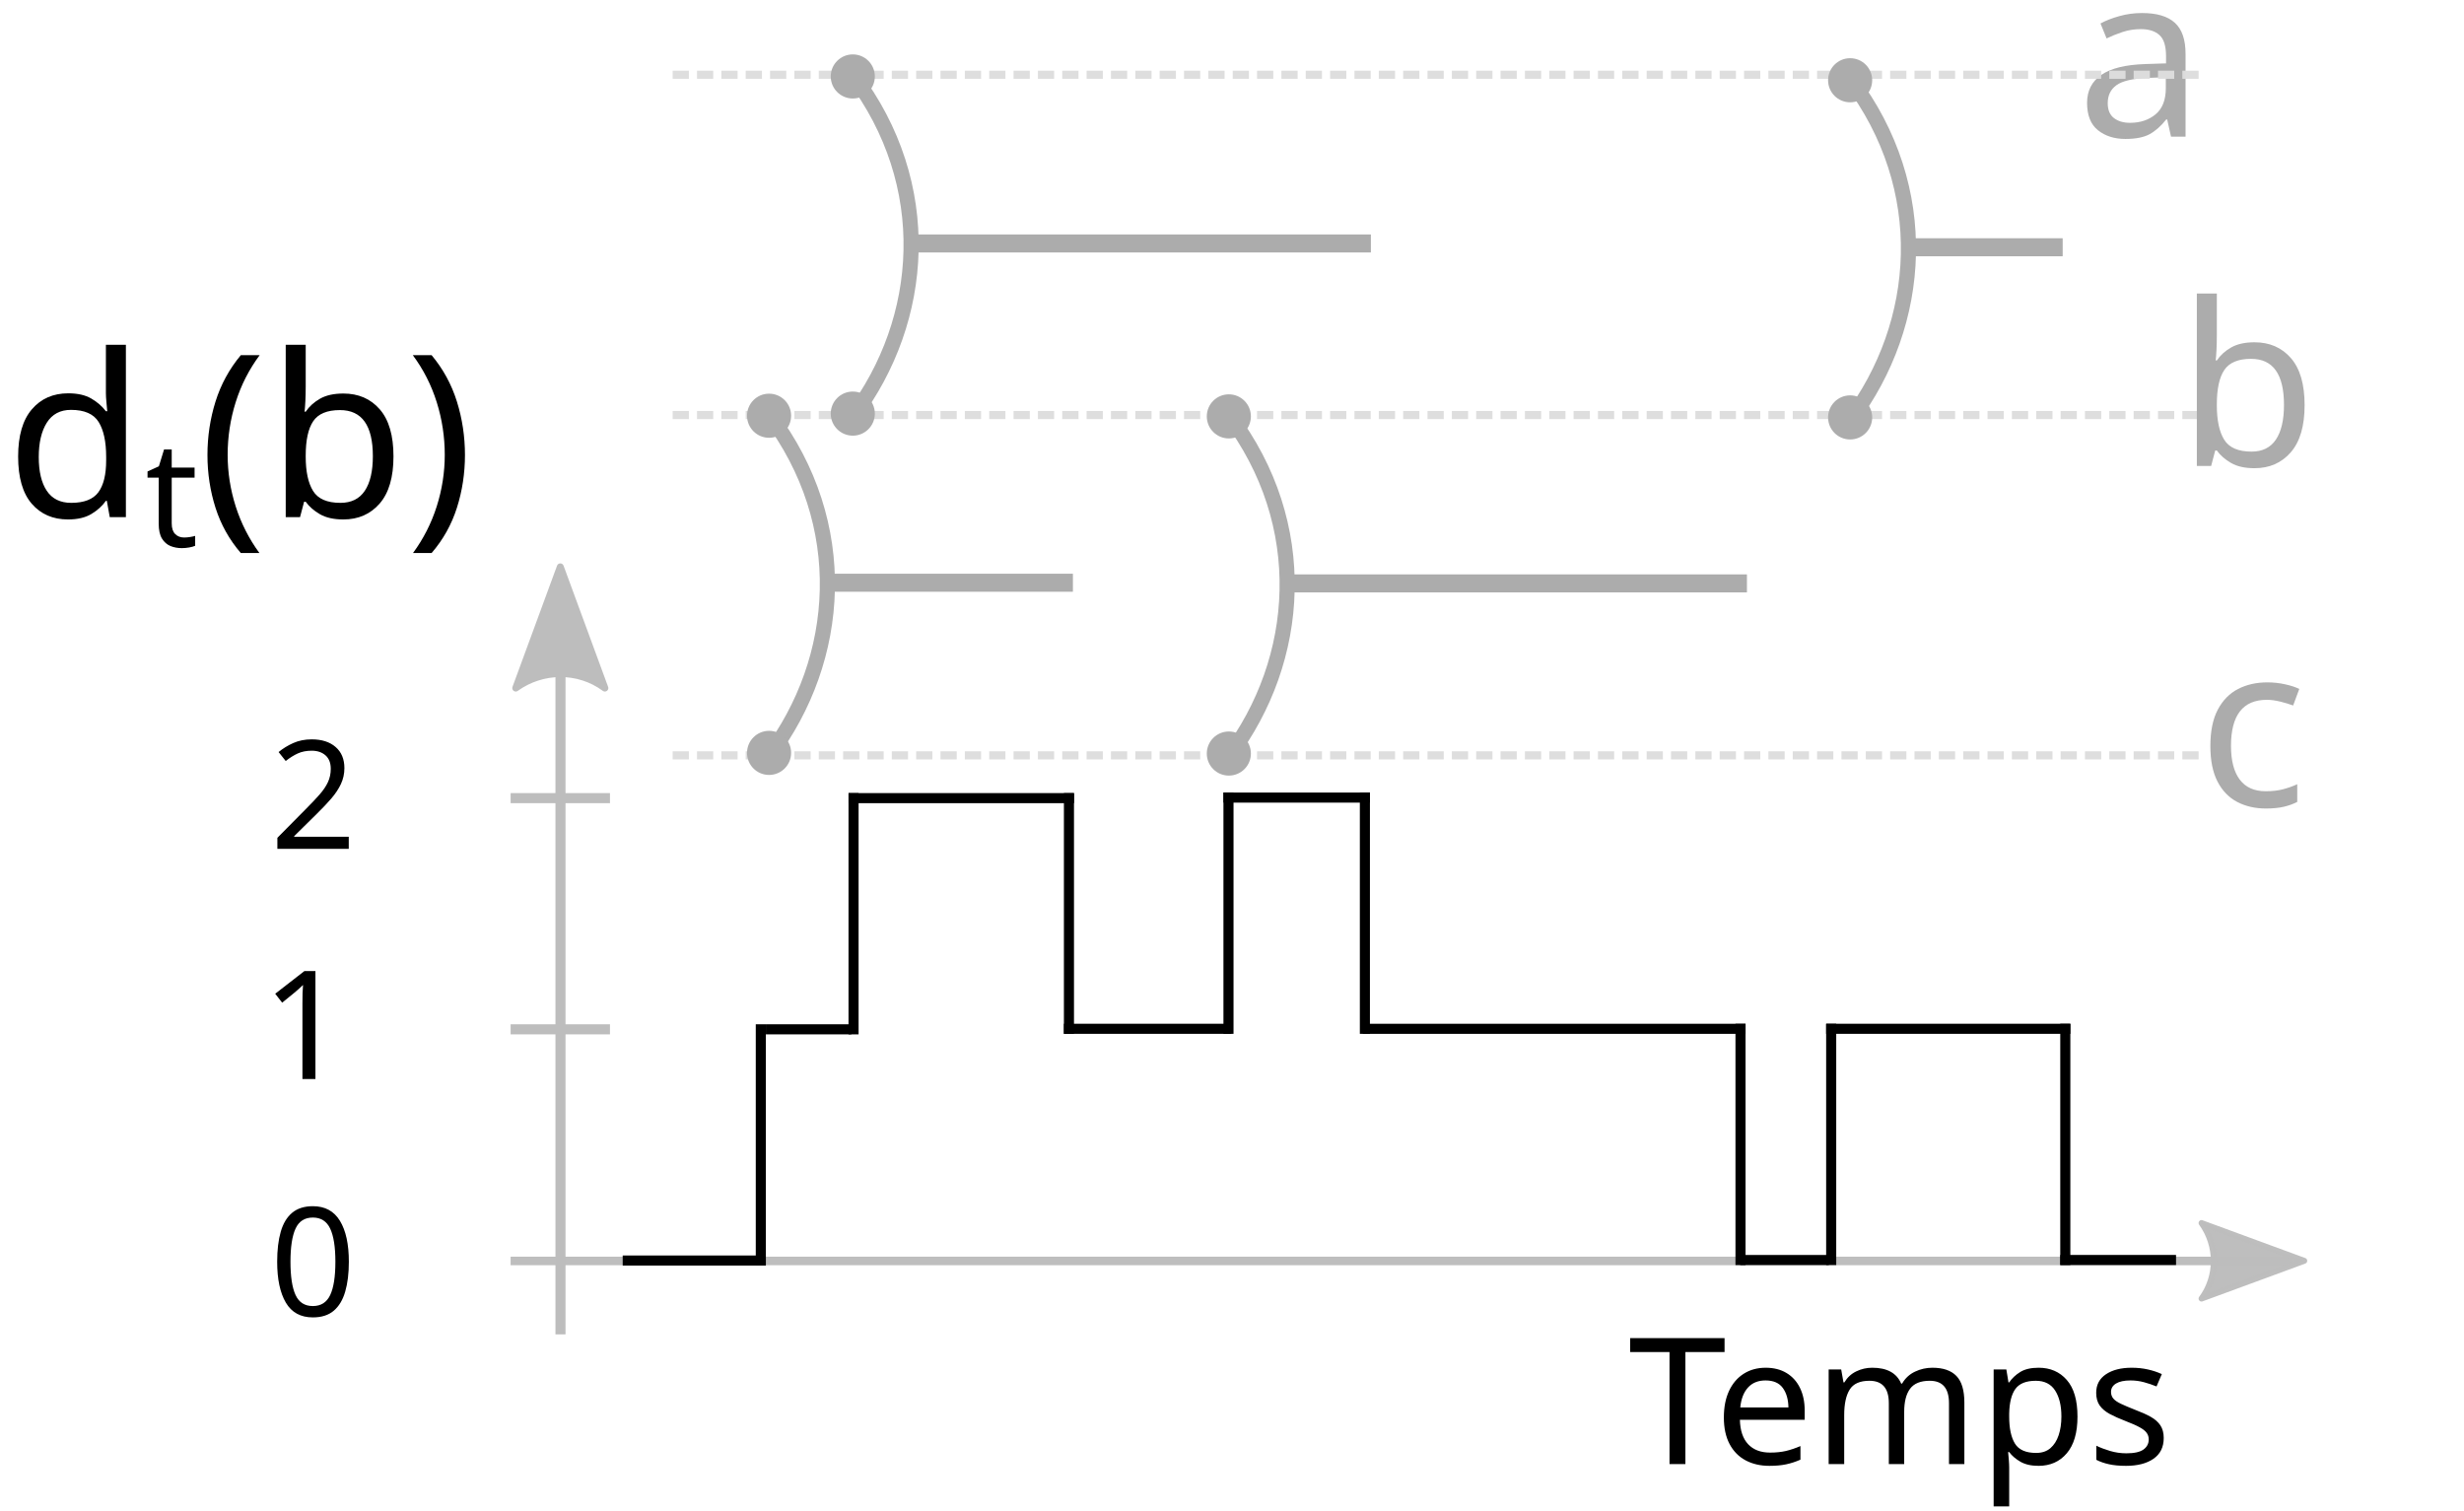
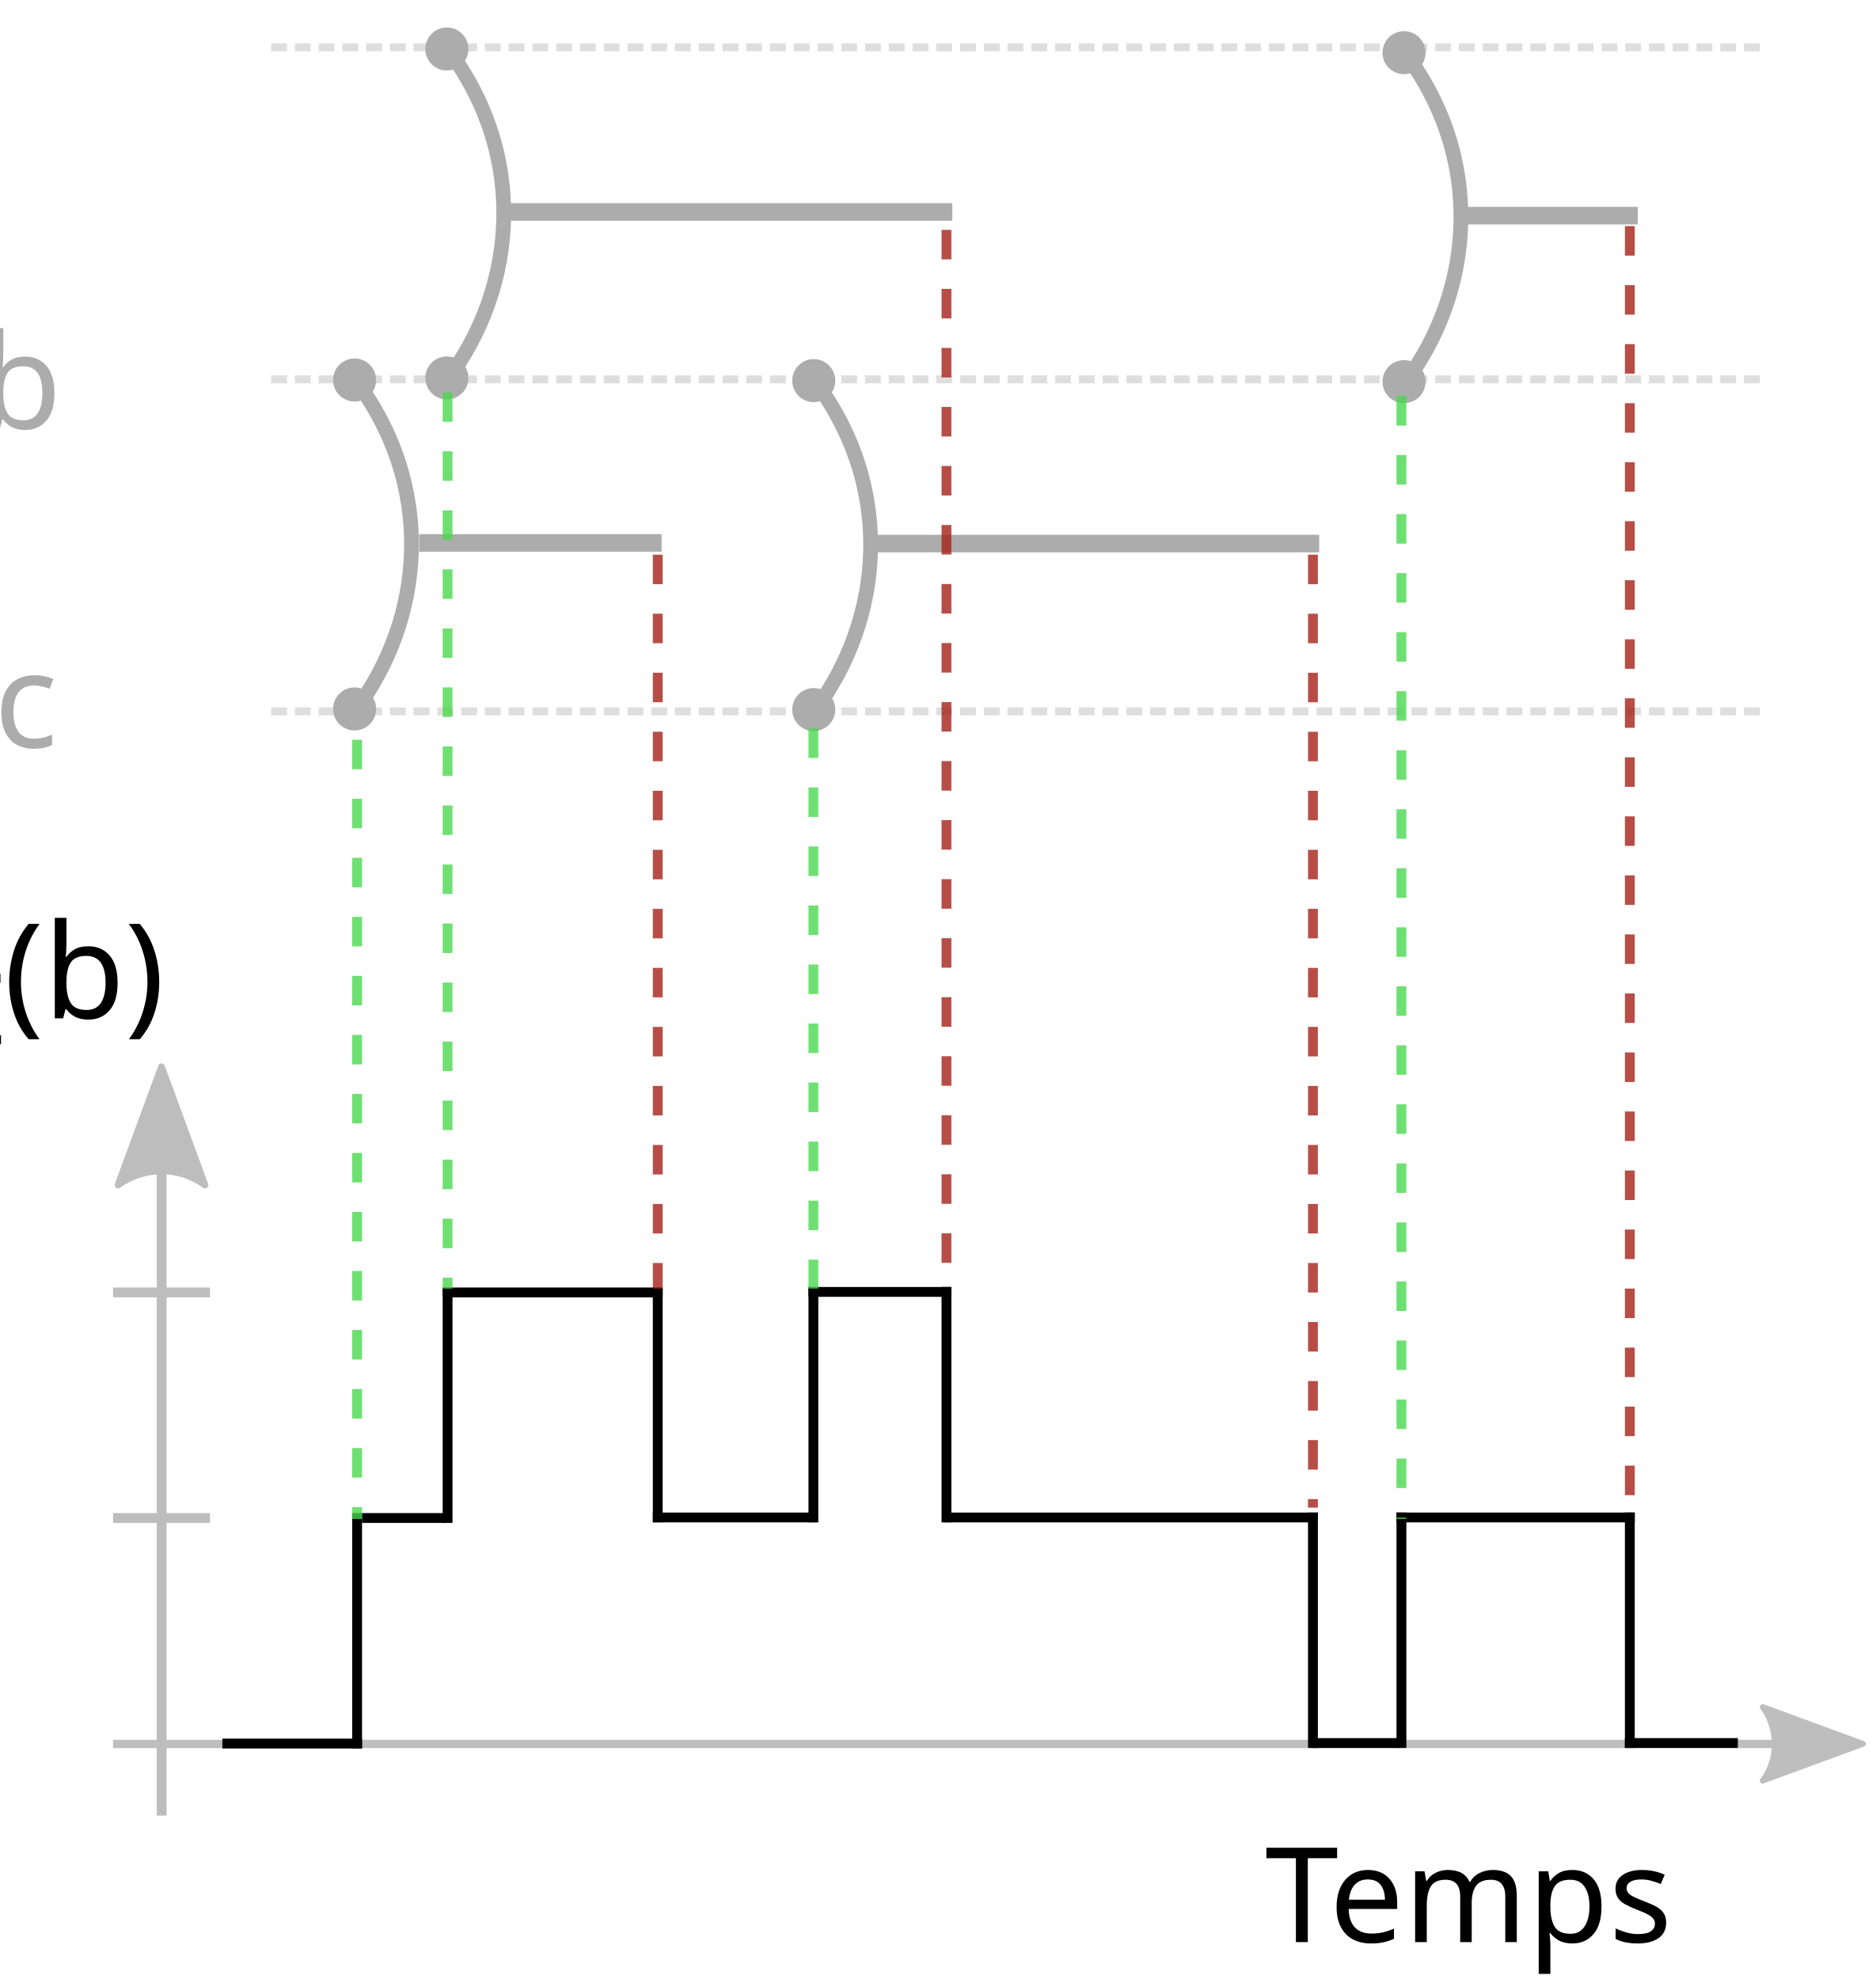
- <svg xmlns="http://www.w3.org/2000/svg" width="256.626mm" height="157.298mm" viewBox="0 0 909.304 557.354" id="svg2" version="1.1" style="enable-background:new">
+ <svg xmlns="http://www.w3.org/2000/svg" width="200.182mm" height="211.251mm" viewBox="0 0 709.305 748.528" id="svg2" version="1.1" style="enable-background:new">
  <defs id="defs4">
    <marker style="overflow:visible" id="marker4386" refX="0" refY="0" orient="auto">
      <path transform="matrix(-1.1,0,0,-1.1,-1.1,0)" d="M 8.719,4.034 -2.207,0.016 8.719,-4.002 c -1.745,2.372 -1.735,5.617 -6e-7,8.035 z" style="fill:#bdbdbd;fill-opacity:0.984;fill-rule:evenodd;stroke:#bdbdbd;stroke-width:0.625;stroke-linejoin:round;stroke-opacity:0.984" id="path4388" />
    </marker>
    <marker orient="auto" refY="0" refX="0" id="marker4697" style="overflow:visible">
      <path id="path4699" style="fill:#bdbdbd;fill-opacity:1;fill-rule:evenodd;stroke:#bdbdbd;stroke-width:0.625;stroke-linejoin:round;stroke-opacity:1" d="M 8.719,4.034 -2.207,0.016 8.719,-4.002 c -1.745,2.372 -1.735,5.617 -6e-7,8.035 z" transform="matrix(-1.1,0,0,-1.1,-1.1,0)" />
    </marker>
    <marker orient="auto" refY="0" refX="0" id="Arrow2Lend" style="overflow:visible">
      <path id="path5451" style="fill:#000000;fill-opacity:1;fill-rule:evenodd;stroke:#000000;stroke-width:0.625;stroke-linejoin:round;stroke-opacity:1" d="M 8.719,4.034 -2.207,0.016 8.719,-4.002 c -1.745,2.372 -1.735,5.617 -6e-7,8.035 z" transform="matrix(-1.1,0,0,-1.1,-1.1,0)" />
    </marker>
    <marker orient="auto" refY="0" refX="0" id="Arrow1Lend" style="overflow:visible">
      <path id="path4335" d="M 0,0 5,-5 -12.5,0 5,5 0,0 Z" style="fill:#000000;fill-opacity:1;fill-rule:evenodd;stroke:#000000;stroke-width:1pt;stroke-opacity:1" transform="matrix(-0.8,0,0,-0.8,-10,0)" />
    </marker>
    <filter style="color-interpolation-filters:sRGB" id="filter4211">
      <feColorMatrix values="0.21 0.72 0.072 0 0 0.21 0.72 0.072 0 0 0.21 0.72 0.072 0 0 0 0 0 1 0 " id="feColorMatrix4213" />
    </filter>
    <filter style="color-interpolation-filters:sRGB" id="filter4215">
      <feColorMatrix values="0.21 0.72 0.072 0 0 0.21 0.72 0.072 0 0 0.21 0.72 0.072 0 0 0 0 0 1 0 " id="feColorMatrix4217" />
    </filter>
    <filter style="color-interpolation-filters:sRGB" id="filter4219">
      <feColorMatrix values="0.21 0.72 0.072 0 0 0.21 0.72 0.072 0 0 0.21 0.72 0.072 0 0 0 0 0 1 0 " id="feColorMatrix4221" />
    </filter>
    <filter style="color-interpolation-filters:sRGB" id="filter4223">
      <feColorMatrix values="0.21 0.72 0.072 0 0 0.21 0.72 0.072 0 0 0.21 0.72 0.072 0 0 0 0 0 1 0 " id="feColorMatrix4225" />
    </filter>
    <filter style="color-interpolation-filters:sRGB" id="filter4227">
      <feColorMatrix values="0.21 0.72 0.072 0 0 0.21 0.72 0.072 0 0 0.21 0.72 0.072 0 0 0 0 0 1 0 " id="feColorMatrix4229" />
    </filter>
    <filter style="color-interpolation-filters:sRGB" id="filter4231">
      <feColorMatrix values="0.21 0.72 0.072 0 0 0.21 0.72 0.072 0 0 0.21 0.72 0.072 0 0 0 0 0 1 0 " id="feColorMatrix4233" />
    </filter>
    <filter style="color-interpolation-filters:sRGB" id="filter4235">
      <feColorMatrix values="0.21 0.72 0.072 0 0 0.21 0.72 0.072 0 0 0.21 0.72 0.072 0 0 0 0 0 1 0 " id="feColorMatrix4237" />
    </filter>
    <filter style="color-interpolation-filters:sRGB" id="filter4239">
      <feColorMatrix values="0.21 0.72 0.072 0 0 0.21 0.72 0.072 0 0 0.21 0.72 0.072 0 0 0 0 0 1 0 " id="feColorMatrix4241" />
    </filter>
    <filter style="color-interpolation-filters:sRGB" id="filter4243">
      <feColorMatrix values="0.21 0.72 0.072 0 0 0.21 0.72 0.072 0 0 0.21 0.72 0.072 0 0 0 0 0 1 0 " id="feColorMatrix4245" />
    </filter>
    <filter style="color-interpolation-filters:sRGB" id="filter4247">
      <feColorMatrix values="0.21 0.72 0.072 0 0 0.21 0.72 0.072 0 0 0.21 0.72 0.072 0 0 0 0 0 1 0 " id="feColorMatrix4249" />
    </filter>
    <filter style="color-interpolation-filters:sRGB" id="filter4251">
      <feColorMatrix values="0.21 0.72 0.072 0 0 0.21 0.72 0.072 0 0 0.21 0.72 0.072 0 0 0 0 0 1 0 " id="feColorMatrix4253" />
    </filter>
    <filter style="color-interpolation-filters:sRGB" id="filter4255">
      <feColorMatrix values="0.21 0.72 0.072 0 0 0.21 0.72 0.072 0 0 0.21 0.72 0.072 0 0 0 0 0 1 0 " id="feColorMatrix4257" />
    </filter>
    <filter style="color-interpolation-filters:sRGB" id="filter4259">
      <feColorMatrix values="0.21 0.72 0.072 0 0 0.21 0.72 0.072 0 0 0.21 0.72 0.072 0 0 0 0 0 1 0 " id="feColorMatrix4261" />
    </filter>
    <filter style="color-interpolation-filters:sRGB" id="filter4263">
      <feColorMatrix values="0.21 0.72 0.072 0 0 0.21 0.72 0.072 0 0 0.21 0.72 0.072 0 0 0 0 0 1 0 " id="feColorMatrix4265" />
    </filter>
    <filter style="color-interpolation-filters:sRGB" id="filter4267">
      <feColorMatrix values="0.21 0.72 0.072 0 0 0.21 0.72 0.072 0 0 0.21 0.72 0.072 0 0 0 0 0 1 0 " id="feColorMatrix4269" />
    </filter>
    <filter style="color-interpolation-filters:sRGB" id="filter4271">
      <feColorMatrix values="0.21 0.72 0.072 0 0 0.21 0.72 0.072 0 0 0.21 0.72 0.072 0 0 0 0 0 1 0 " id="feColorMatrix4273" />
    </filter>
    <filter style="color-interpolation-filters:sRGB" id="filter4275">
      <feColorMatrix values="0.21 0.72 0.072 0 0 0.21 0.72 0.072 0 0 0.21 0.72 0.072 0 0 0 0 0 1 0 " id="feColorMatrix4277" />
    </filter>
    <filter style="color-interpolation-filters:sRGB" id="filter4279">
      <feColorMatrix values="0.21 0.72 0.072 0 0 0.21 0.72 0.072 0 0 0.21 0.72 0.072 0 0 0 0 0 1 0 " id="feColorMatrix4281" />
    </filter>
    <filter style="color-interpolation-filters:sRGB" id="filter4283">
      <feColorMatrix values="0.21 0.72 0.072 0 0 0.21 0.72 0.072 0 0 0.21 0.72 0.072 0 0 0 0 0 1 0 " id="feColorMatrix4285" />
    </filter>
    <filter style="color-interpolation-filters:sRGB" id="filter4287">
      <feColorMatrix values="0.21 0.72 0.072 0 0 0.21 0.72 0.072 0 0 0.21 0.72 0.072 0 0 0 0 0 1 0 " id="feColorMatrix4289" />
    </filter>
    <filter style="color-interpolation-filters:sRGB" id="filter4291">
      <feColorMatrix values="0.21 0.72 0.072 0 0 0.21 0.72 0.072 0 0 0.21 0.72 0.072 0 0 0 0 0 1 0 " id="feColorMatrix4293" />
    </filter>
    <filter style="color-interpolation-filters:sRGB" id="filter4295">
      <feColorMatrix values="0.21 0.72 0.072 0 0 0.21 0.72 0.072 0 0 0.21 0.72 0.072 0 0 0 0 0 1 0 " id="feColorMatrix4297" />
    </filter>
    <filter style="color-interpolation-filters:sRGB" id="filter4299">
      <feColorMatrix values="0.21 0.72 0.072 0 0 0.21 0.72 0.072 0 0 0.21 0.72 0.072 0 0 0 0 0 1 0 " id="feColorMatrix4301" />
    </filter>
    <filter style="color-interpolation-filters:sRGB" id="filter4303">
      <feColorMatrix values="0.21 0.72 0.072 0 0 0.21 0.72 0.072 0 0 0.21 0.72 0.072 0 0 0 0 0 1 0 " id="feColorMatrix4305" />
    </filter>
    <filter style="color-interpolation-filters:sRGB" id="filter4307">
      <feColorMatrix values="0.21 0.72 0.072 0 0 0.21 0.72 0.072 0 0 0.21 0.72 0.072 0 0 0 0 0 1 0 " id="feColorMatrix4309" />
    </filter>
    <filter style="color-interpolation-filters:sRGB" id="filter4311">
      <feColorMatrix values="0.21 0.72 0.072 0 0 0.21 0.72 0.072 0 0 0.21 0.72 0.072 0 0 0 0 0 1 0 " id="feColorMatrix4313" />
    </filter>
    <filter style="color-interpolation-filters:sRGB" id="filter4315">
      <feColorMatrix values="0.21 0.72 0.072 0 0 0.21 0.72 0.072 0 0 0.21 0.72 0.072 0 0 0 0 0 1 0 " id="feColorMatrix4317" />
    </filter>
    <filter style="color-interpolation-filters:sRGB" id="filter4319">
      <feColorMatrix values="0.21 0.72 0.072 0 0 0.21 0.72 0.072 0 0 0.21 0.72 0.072 0 0 0 0 0 1 0 " id="feColorMatrix4321" />
    </filter>
    <filter style="color-interpolation-filters:sRGB" id="filter4323">
      <feColorMatrix values="0.21 0.72 0.072 0 0 0.21 0.72 0.072 0 0 0.21 0.72 0.072 0 0 0 0 0 1 0 " id="feColorMatrix4325" />
    </filter>
    <filter style="color-interpolation-filters:sRGB" id="filter4327">
      <feColorMatrix values="0.21 0.72 0.072 0 0 0.21 0.72 0.072 0 0 0.21 0.72 0.072 0 0 0 0 0 1 0 " id="feColorMatrix4329" />
    </filter>
    <filter style="color-interpolation-filters:sRGB" id="filter4331">
      <feColorMatrix values="0.21 0.72 0.072 0 0 0.21 0.72 0.072 0 0 0.21 0.72 0.072 0 0 0 0 0 1 0 " id="feColorMatrix4333" />
    </filter>
    <filter style="color-interpolation-filters:sRGB" id="filter4335">
      <feColorMatrix values="0.21 0.72 0.072 0 0 0.21 0.72 0.072 0 0 0.21 0.72 0.072 0 0 0 0 0 1 0 " id="feColorMatrix4337" />
    </filter>
    <filter style="color-interpolation-filters:sRGB" id="filter4339">
      <feColorMatrix values="0.21 0.72 0.072 0 0 0.21 0.72 0.072 0 0 0.21 0.72 0.072 0 0 0 0 0 1 0 " id="feColorMatrix4341" />
    </filter>
    <filter style="color-interpolation-filters:sRGB" id="filter4343">
      <feColorMatrix values="0.21 0.72 0.072 0 0 0.21 0.72 0.072 0 0 0.21 0.72 0.072 0 0 0 0 0 1 0 " id="feColorMatrix4345" />
    </filter>
    <filter style="color-interpolation-filters:sRGB" id="filter4347">
      <feColorMatrix values="0.21 0.72 0.072 0 0 0.21 0.72 0.072 0 0 0.21 0.72 0.072 0 0 0 0 0 1 0 " id="feColorMatrix4349" />
    </filter>
    <filter style="color-interpolation-filters:sRGB" id="filter4351">
      <feColorMatrix values="0.21 0.72 0.072 0 0 0.21 0.72 0.072 0 0 0.21 0.72 0.072 0 0 0 0 0 1 0 " id="feColorMatrix4353" />
    </filter>
    <marker orient="auto" refY="0" refX="0" id="marker4463-3" style="overflow:visible">
      <path id="path4228-6" style="fill:#000000;fill-opacity:1;fill-rule:evenodd;stroke:#000000;stroke-width:0.625;stroke-linejoin:round;stroke-opacity:1" d="M 8.719,4.034 -2.207,0.016 8.719,-4.002 c -1.745,2.372 -1.735,5.617 -6e-7,8.035 z" transform="matrix(-1.1,0,0,-1.1,-1.1,0)" />
    </marker>
  </defs>
-   <g id="layer1" transform="translate(-210.4835,386.0735)">
-     <text xml:space="preserve" style="font-style:normal;font-weight:normal;font-size:148.836px;line-height:125%;font-family:Sans;text-align:center;letter-spacing:0px;word-spacing:0px;text-anchor:middle;fill:#acacac;fill-opacity:1;stroke:none;stroke-width:1px;stroke-linecap:butt;stroke-linejoin:miter;stroke-opacity:1;" x="1097.072" y="-335.642" id="text4183-2">
-       <tspan id="tspan4185-9" x="1097.072" y="-335.642" style="font-size:83.72px;fill:#acacac;fill-opacity:1;">a</tspan>
+   <g id="layer1" transform="translate(-356.1692,580.3921)">
+     <text xml:space="preserve" style="font-style:normal;font-weight:normal;font-size:148.836px;line-height:125%;font-family:Sans;text-align:center;letter-spacing:0px;word-spacing:0px;text-anchor:middle;fill:#acacac;fill-opacity:1;stroke:none;stroke-width:1px;stroke-linecap:butt;stroke-linejoin:miter;stroke-opacity:1" x="421.357" y="-548.846" id="text4183-2">
+       <tspan id="tspan4185-9" x="421.357" y="-548.846" style="font-size:50px;fill:#acacac;fill-opacity:1">a</tspan>
    </text>
    <path style="fill:none;fill-rule:evenodd;stroke:#bdbdbd;stroke-width:3.155;stroke-linecap:butt;stroke-linejoin:miter;stroke-miterlimit:4;stroke-dasharray:none;stroke-opacity:0.984;marker-end:url(#marker4386)" d="m 398.915,79.243 657.74,0" id="path4136-0-3-1" />
    <text xml:space="preserve" style="font-style:normal;font-weight:normal;font-size:83.72px;line-height:125%;font-family:Sans;text-align:center;letter-spacing:0px;word-spacing:0px;text-anchor:middle;fill:#000000;fill-opacity:1;stroke:none;stroke-width:1px;stroke-linecap:butt;stroke-linejoin:miter;stroke-opacity:1" x="966.088" y="154.192" id="text4608-2">
-       <tspan id="tspan4610-9" x="966.088" y="154.192" style="font-size:65.116px;fill:#000000;fill-opacity:1">Temps</tspan>
-     </text>
-     <path style="fill:none;fill-rule:evenodd;stroke:#dddddd;stroke-width:2.995;stroke-linecap:butt;stroke-linejoin:miter;stroke-miterlimit:4;stroke-dasharray:5.991, 2.995;stroke-dashoffset:0;stroke-opacity:0.974;marker-end:" d="m 458.718,-358.493 566.107,0" id="path4136-75" />
-     <path style="fill:none;fill-rule:evenodd;stroke:#dddddd;stroke-width:2.995;stroke-linecap:butt;stroke-linejoin:miter;stroke-miterlimit:4;stroke-dasharray:5.991, 2.995;stroke-dashoffset:0;stroke-opacity:0.974;marker-end:" d="m 458.718,-232.913 566.107,0" id="path4136-3-3" />
-     <path style="fill:none;fill-rule:evenodd;stroke:#dddddd;stroke-width:2.995;stroke-linecap:butt;stroke-linejoin:miter;stroke-miterlimit:4;stroke-dasharray:5.991, 2.995;stroke-dashoffset:0;stroke-opacity:0.974;marker-end:" d="m 458.718,-107.333 566.107,0" id="path4136-7-6" />
-     <path style="fill:none;fill-opacity:1;fill-rule:evenodd;stroke:#acacac;stroke-width:5.581;stroke-linecap:butt;stroke-linejoin:miter;stroke-miterlimit:4;stroke-dasharray:none;stroke-opacity:1" d="m 525.251,-358.187 c 30.502,40.261 26.689,90.108 0,125.576" id="path4205-6" />
-     <circle style="opacity:1;fill:#acacac;fill-opacity:1;stroke:none;stroke-width:10;stroke-linecap:round;stroke-linejoin:round;stroke-miterlimit:4;stroke-dasharray:none;stroke-dashoffset:0;stroke-opacity:1" id="path4207-06" cx="525.196" cy="-357.862" r="8.139" />
-     <circle style="opacity:1;fill:#acacac;fill-opacity:1;stroke:none;stroke-width:10;stroke-linecap:round;stroke-linejoin:round;stroke-miterlimit:4;stroke-dasharray:none;stroke-dashoffset:0;stroke-opacity:1" id="path4207-6-26" cx="525.196" cy="-233.445" r="8.139" />
-     <rect style="opacity:1;fill:#acacac;fill-opacity:1;stroke:none;stroke-width:10;stroke-linecap:round;stroke-linejoin:round;stroke-miterlimit:4;stroke-dasharray:none;stroke-dashoffset:0;stroke-opacity:1" id="rect4230-1" width="170.762" height="6.644" x="545.627" y="-299.557" />
-     <path style="fill:none;fill-rule:evenodd;stroke:#acacac;stroke-width:5.581;stroke-linecap:butt;stroke-linejoin:miter;stroke-miterlimit:4;stroke-dasharray:none;stroke-opacity:1" d="m 893.305,-356.783 c 30.502,40.261 26.689,90.108 0,125.576" id="path4205-8-8" />
-     <circle style="opacity:1;fill:#acacac;fill-opacity:1;stroke:none;stroke-width:10;stroke-linecap:round;stroke-linejoin:round;stroke-miterlimit:4;stroke-dasharray:none;stroke-dashoffset:0;stroke-opacity:1" id="path4207-0-7" cx="893.25" cy="-356.458" r="8.139" />
-     <circle style="opacity:1;fill:#acacac;fill-opacity:1;stroke:none;stroke-width:10;stroke-linecap:round;stroke-linejoin:round;stroke-miterlimit:4;stroke-dasharray:none;stroke-dashoffset:0;stroke-opacity:1" id="path4207-6-2-9" cx="893.25" cy="-232.04" r="8.139" />
-     <rect style="opacity:1;fill:#acacac;fill-opacity:1;stroke:none;stroke-width:10;stroke-linecap:round;stroke-linejoin:round;stroke-miterlimit:4;stroke-dasharray:none;stroke-dashoffset:0;stroke-opacity:1" id="rect4230-6-2" width="58.002" height="6.644" x="913.682" y="-298.152" />
-     <path style="fill:none;fill-rule:evenodd;stroke:#acacac;stroke-width:5.581;stroke-linecap:butt;stroke-linejoin:miter;stroke-miterlimit:4;stroke-dasharray:none;stroke-opacity:1" d="m 664.026,-232.747 c 30.502,40.261 26.689,90.108 0,125.576" id="path4205-88-8" />
-     <circle style="opacity:1;fill:#acacac;fill-opacity:1;stroke:none;stroke-width:10;stroke-linecap:round;stroke-linejoin:round;stroke-miterlimit:4;stroke-dasharray:none;stroke-dashoffset:0;stroke-opacity:1" id="path4207-2-97" cx="663.971" cy="-232.421" r="8.139" />
-     <circle style="opacity:1;fill:#acacac;fill-opacity:1;stroke:none;stroke-width:10;stroke-linecap:round;stroke-linejoin:round;stroke-miterlimit:4;stroke-dasharray:none;stroke-dashoffset:0;stroke-opacity:1" id="path4207-6-0-3" cx="663.971" cy="-108.004" r="8.139" />
-     <rect style="opacity:1;fill:#acacac;fill-opacity:1;stroke:none;stroke-width:10;stroke-linecap:round;stroke-linejoin:round;stroke-miterlimit:4;stroke-dasharray:none;stroke-dashoffset:0;stroke-opacity:1" id="rect4230-3-6" width="170.762" height="6.644" x="684.403" y="-174.116" />
-     <path style="fill:none;fill-rule:evenodd;stroke:#acacac;stroke-width:5.581;stroke-linecap:butt;stroke-linejoin:miter;stroke-miterlimit:4;stroke-dasharray:none;stroke-opacity:1" d="m 494.354,-232.989 c 30.502,40.261 26.689,90.108 0,125.576" id="path4205-88-4-3" />
-     <circle style="opacity:1;fill:#acacac;fill-opacity:1;stroke:none;stroke-width:10;stroke-linecap:round;stroke-linejoin:round;stroke-miterlimit:4;stroke-dasharray:none;stroke-dashoffset:0;stroke-opacity:1" id="path4207-2-9-1" cx="494.299" cy="-232.664" r="8.139" />
-     <circle style="opacity:1;fill:#acacac;fill-opacity:1;stroke:none;stroke-width:10;stroke-linecap:round;stroke-linejoin:round;stroke-miterlimit:4;stroke-dasharray:none;stroke-dashoffset:0;stroke-opacity:1" id="path4207-6-0-2-9" cx="494.299" cy="-108.247" r="8.139" />
-     <rect style="opacity:1;fill:#acacac;fill-opacity:1;stroke:none;stroke-width:10;stroke-linecap:round;stroke-linejoin:round;stroke-miterlimit:4;stroke-dasharray:none;stroke-dashoffset:0;stroke-opacity:1" id="rect4230-3-9-4" width="91.693" height="6.644" x="514.731" y="-174.359" />
+       <tspan id="tspan4610-9" x="966.088" y="154.192" style="font-size:50px;fill:#000000;fill-opacity:1">Temps</tspan>
+     </text>
+     <path style="fill:none;fill-rule:evenodd;stroke:#dddddd;stroke-width:2.995;stroke-linecap:butt;stroke-linejoin:miter;stroke-miterlimit:4;stroke-dasharray:5.991, 2.995;stroke-dashoffset:0;stroke-opacity:0.974" d="m 458.718,-562.493 566.107,0" id="path4136-75" />
+     <path style="fill:none;fill-rule:evenodd;stroke:#dddddd;stroke-width:2.995;stroke-linecap:butt;stroke-linejoin:miter;stroke-miterlimit:4;stroke-dasharray:5.991, 2.995;stroke-dashoffset:0;stroke-opacity:0.974" d="m 458.718,-436.913 566.107,0" id="path4136-3-3" />
+     <path style="fill:none;fill-rule:evenodd;stroke:#dddddd;stroke-width:2.995;stroke-linecap:butt;stroke-linejoin:miter;stroke-miterlimit:4;stroke-dasharray:5.991, 2.995;stroke-dashoffset:0;stroke-opacity:0.974" d="m 458.718,-311.333 566.107,0" id="path4136-7-6" />
+     <path style="fill:none;fill-opacity:1;fill-rule:evenodd;stroke:#acacac;stroke-width:5.581;stroke-linecap:butt;stroke-linejoin:miter;stroke-miterlimit:4;stroke-dasharray:none;stroke-opacity:1" d="m 525.251,-562.187 c 30.502,40.261 26.689,90.108 0,125.576" id="path4205-6" />
+     <circle style="opacity:1;fill:#acacac;fill-opacity:1;stroke:none;stroke-width:10;stroke-linecap:round;stroke-linejoin:round;stroke-miterlimit:4;stroke-dasharray:none;stroke-dashoffset:0;stroke-opacity:1" id="path4207-06" cx="525.196" cy="-561.862" r="8.139" />
+     <circle style="opacity:1;fill:#acacac;fill-opacity:1;stroke:none;stroke-width:10;stroke-linecap:round;stroke-linejoin:round;stroke-miterlimit:4;stroke-dasharray:none;stroke-dashoffset:0;stroke-opacity:1" id="path4207-6-26" cx="525.196" cy="-437.445" r="8.139" />
+     <rect style="opacity:1;fill:#acacac;fill-opacity:1;stroke:none;stroke-width:10;stroke-linecap:round;stroke-linejoin:round;stroke-miterlimit:4;stroke-dasharray:none;stroke-dashoffset:0;stroke-opacity:1" id="rect4230-1" width="170.762" height="6.644" x="545.627" y="-503.557" />
+     <path style="fill:none;fill-rule:evenodd;stroke:#acacac;stroke-width:5.581;stroke-linecap:butt;stroke-linejoin:miter;stroke-miterlimit:4;stroke-dasharray:none;stroke-opacity:1" d="m 887.305,-560.783 c 30.502,40.261 26.689,90.108 0,125.576" id="path4205-8-8" />
+     <circle style="opacity:1;fill:#acacac;fill-opacity:1;stroke:none;stroke-width:10;stroke-linecap:round;stroke-linejoin:round;stroke-miterlimit:4;stroke-dasharray:none;stroke-dashoffset:0;stroke-opacity:1" id="path4207-0-7" cx="887.25" cy="-560.458" r="8.139" />
+     <circle style="opacity:1;fill:#acacac;fill-opacity:1;stroke:none;stroke-width:10;stroke-linecap:round;stroke-linejoin:round;stroke-miterlimit:4;stroke-dasharray:none;stroke-dashoffset:0;stroke-opacity:1" id="path4207-6-2-9" cx="887.25" cy="-436.04" r="8.139" />
+     <rect style="opacity:1;fill:#acacac;fill-opacity:1;stroke:none;stroke-width:10;stroke-linecap:round;stroke-linejoin:round;stroke-miterlimit:4;stroke-dasharray:none;stroke-dashoffset:0;stroke-opacity:1" id="rect4230-6-2" width="68.002" height="6.644" x="907.682" y="-502.152" />
+     <path style="fill:none;fill-rule:evenodd;stroke:#acacac;stroke-width:5.581;stroke-linecap:butt;stroke-linejoin:miter;stroke-miterlimit:4;stroke-dasharray:none;stroke-opacity:1" d="m 664.026,-436.747 c 30.502,40.261 26.689,90.108 0,125.576" id="path4205-88-8" />
+     <circle style="opacity:1;fill:#acacac;fill-opacity:1;stroke:none;stroke-width:10;stroke-linecap:round;stroke-linejoin:round;stroke-miterlimit:4;stroke-dasharray:none;stroke-dashoffset:0;stroke-opacity:1" id="path4207-2-97" cx="663.971" cy="-436.421" r="8.139" />
+     <circle style="opacity:1;fill:#acacac;fill-opacity:1;stroke:none;stroke-width:10;stroke-linecap:round;stroke-linejoin:round;stroke-miterlimit:4;stroke-dasharray:none;stroke-dashoffset:0;stroke-opacity:1" id="path4207-6-0-3" cx="663.971" cy="-312.004" r="8.139" />
+     <rect style="opacity:1;fill:#acacac;fill-opacity:1;stroke:none;stroke-width:10;stroke-linecap:round;stroke-linejoin:round;stroke-miterlimit:4;stroke-dasharray:none;stroke-dashoffset:0;stroke-opacity:1" id="rect4230-3-6" width="170.762" height="6.644" x="684.403" y="-378.116" />
+     <path style="fill:none;fill-rule:evenodd;stroke:#acacac;stroke-width:5.581;stroke-linecap:butt;stroke-linejoin:miter;stroke-miterlimit:4;stroke-dasharray:none;stroke-opacity:1" d="m 490.354,-436.989 c 30.502,40.261 26.689,90.108 0,125.576" id="path4205-88-4-3" />
+     <circle style="opacity:1;fill:#acacac;fill-opacity:1;stroke:none;stroke-width:10;stroke-linecap:round;stroke-linejoin:round;stroke-miterlimit:4;stroke-dasharray:none;stroke-dashoffset:0;stroke-opacity:1" id="path4207-2-9-1" cx="490.299" cy="-436.664" r="8.139" />
+     <circle style="opacity:1;fill:#acacac;fill-opacity:1;stroke:none;stroke-width:10;stroke-linecap:round;stroke-linejoin:round;stroke-miterlimit:4;stroke-dasharray:none;stroke-dashoffset:0;stroke-opacity:1" id="path4207-6-0-2-9" cx="490.299" cy="-312.247" r="8.139" />
+     <rect style="opacity:1;fill:#acacac;fill-opacity:1;stroke:none;stroke-width:10;stroke-linecap:round;stroke-linejoin:round;stroke-miterlimit:4;stroke-dasharray:none;stroke-dashoffset:0;stroke-opacity:1" id="rect4230-3-9-4" width="91.693" height="6.644" x="514.731" y="-378.359" />
    <text id="text4918" y="12.114" x="377.46" style="font-style:normal;font-weight:normal;font-size:83.72px;line-height:125%;font-family:Sans;text-align:center;letter-spacing:0px;word-spacing:0px;text-anchor:middle;fill:#000000;fill-opacity:1;stroke:none;stroke-width:1px;stroke-linecap:butt;stroke-linejoin:miter;stroke-opacity:1" xml:space="preserve">
-       <tspan style="font-style:normal;font-variant:normal;font-weight:normal;font-stretch:normal;font-size:55.813px;font-family:Aerial;-inkscape-font-specification:Aerial" y="12.114" x="377.46" id="tspan4920">1</tspan>
+       <tspan style="font-style:normal;font-variant:normal;font-weight:normal;font-stretch:normal;font-size:50px;font-family:Aerial;-inkscape-font-specification:Aerial" y="12.114" x="377.46" id="tspan4920">1</tspan>
    </text>
    <text id="text4918-8" y="-72.833" x="380.553" style="font-style:normal;font-weight:normal;font-size:83.72px;line-height:125%;font-family:Sans;text-align:center;letter-spacing:0px;word-spacing:0px;text-anchor:middle;fill:#000000;fill-opacity:1;stroke:none;stroke-width:1px;stroke-linecap:butt;stroke-linejoin:miter;stroke-opacity:1;enable-background:new" xml:space="preserve">
-       <tspan style="font-style:normal;font-variant:normal;font-weight:normal;font-stretch:normal;font-size:55.813px;font-family:Aerial;-inkscape-font-specification:Aerial" y="-72.833" x="380.553" id="tspan4920-1">2</tspan>
+       <tspan style="font-style:normal;font-variant:normal;font-weight:normal;font-stretch:normal;font-size:50px;font-family:Aerial;-inkscape-font-specification:Aerial" y="-72.833" x="380.553" id="tspan4920-1">2</tspan>
    </text>
    <text id="text4918-89" y="99.504" x="380.417" style="font-style:normal;font-weight:normal;font-size:83.72px;line-height:125%;font-family:Sans;text-align:center;letter-spacing:0px;word-spacing:0px;text-anchor:middle;fill:#000000;fill-opacity:1;stroke:none;stroke-width:1px;stroke-linecap:butt;stroke-linejoin:miter;stroke-opacity:1;enable-background:new" xml:space="preserve">
-       <tspan style="font-style:normal;font-variant:normal;font-weight:normal;font-stretch:normal;font-size:55.813px;font-family:Aerial;-inkscape-font-specification:Aerial" y="99.504" x="380.417" id="tspan4920-3">0</tspan>
+       <tspan style="font-style:normal;font-variant:normal;font-weight:normal;font-stretch:normal;font-size:50px;font-family:Aerial;-inkscape-font-specification:Aerial" y="99.504" x="380.417" id="tspan4920-3">0</tspan>
    </text>
    <path style="fill:none;fill-rule:evenodd;stroke:#bdbdbd;stroke-width:3.721;stroke-linecap:butt;stroke-linejoin:miter;stroke-miterlimit:4;stroke-dasharray:none;stroke-opacity:1;marker-end:url(#marker4697)" d="m 417.322,106.33 0,-278.281" id="path4364" />
-     <text xml:space="preserve" style="font-style:normal;font-weight:normal;font-size:83.72px;line-height:125%;font-family:Sans;text-align:center;letter-spacing:0px;word-spacing:0px;text-anchor:middle;fill:#acacac;fill-opacity:1;stroke:none;stroke-width:1px;stroke-linecap:butt;stroke-linejoin:miter;stroke-opacity:1;enable-background:new;" x="1094.251" y="-214.141" id="text4191-7">
-       <tspan id="tspan4193-0" x="1094.251" y="-214.141">b</tspan>
-     </text>
-     <text xml:space="preserve" style="font-style:normal;font-weight:normal;font-size:83.72px;line-height:125%;font-family:Sans;text-align:center;letter-spacing:0px;word-spacing:0px;text-anchor:middle;fill:#acacac;fill-opacity:1;stroke:none;stroke-width:1px;stroke-linecap:butt;stroke-linejoin:miter;stroke-opacity:1;enable-background:new;" x="1096.091" y="-88.561" id="text4195-9">
-       <tspan id="tspan4197-3" x="1096.091" y="-88.561">c</tspan>
-     </text>
-     <g id="g5124" transform="matrix(3.720892,0,0,3.720892,-582.3438,-454.3976)">
-       <path id="path4426" d="m 274.834,143.374 14.196,0" style="fill:none;fill-rule:evenodd;stroke:#000000;stroke-width:1px;stroke-linecap:butt;stroke-linejoin:miter;stroke-opacity:1" />
-       <path id="path4426-3" d="m 288.531,119.945 0,23.929" style="fill:none;fill-rule:evenodd;stroke:#000000;stroke-width:1px;stroke-linecap:butt;stroke-linejoin:miter;stroke-opacity:1;enable-background:new" />
-       <path id="path4426-6" d="m 289.031,120.445 8.482,0" style="fill:none;fill-rule:evenodd;stroke:#000000;stroke-width:1px;stroke-linecap:butt;stroke-linejoin:miter;stroke-opacity:1;enable-background:new" />
-       <path id="path4426-35" d="m 318.592,120.392 16.611,0" style="fill:none;fill-rule:evenodd;stroke:#000000;stroke-width:1px;stroke-linecap:butt;stroke-linejoin:miter;stroke-opacity:1;enable-background:new" />
-       <path id="path4426-35-6" d="m 385.665,143.323 8.794,0" style="fill:none;fill-rule:evenodd;stroke:#000000;stroke-width:1px;stroke-linecap:butt;stroke-linejoin:miter;stroke-opacity:1;enable-background:new" />
-       <path id="path4426-35-2" d="m 297.236,97.517 22.356,0" style="fill:none;fill-rule:evenodd;stroke:#000000;stroke-width:1px;stroke-linecap:butt;stroke-linejoin:miter;stroke-opacity:1;enable-background:new" />
-       <path id="path4426-35-7" d="m 394.191,120.392 24.219,0" style="fill:none;fill-rule:evenodd;stroke:#000000;stroke-width:1px;stroke-linecap:butt;stroke-linejoin:miter;stroke-opacity:1;enable-background:new" />
-       <path id="path4426-3-0" d="m 319.092,97.017 0,23.875" style="fill:none;fill-rule:evenodd;stroke:#000000;stroke-width:1px;stroke-linecap:butt;stroke-linejoin:miter;stroke-opacity:1;enable-background:new" />
-       <path id="path4426-35-2-3" d="m 334.415,97.463 14.528,0" style="fill:none;fill-rule:evenodd;stroke:#000000;stroke-width:1px;stroke-linecap:butt;stroke-linejoin:miter;stroke-opacity:1;enable-background:new" />
-       <path id="path4426-35-6-0" d="m 348.235,120.394 37.962,0" style="fill:none;fill-rule:evenodd;stroke:#000000;stroke-width:1px;stroke-linecap:butt;stroke-linejoin:miter;stroke-opacity:1;enable-background:new" />
-       <path id="path4426-3-2" d="m 297.729,97.017 0,23.929" style="fill:none;fill-rule:evenodd;stroke:#000000;stroke-width:1px;stroke-linecap:butt;stroke-linejoin:miter;stroke-opacity:1;enable-background:new" />
-       <path id="path4426-3-2-6" d="m 334.915,96.963 0,23.929" style="fill:none;fill-rule:evenodd;stroke:#000000;stroke-width:1px;stroke-linecap:butt;stroke-linejoin:miter;stroke-opacity:1;enable-background:new" />
-       <path id="path4426-3-2-6-8" d="m 348.443,96.963 0,23.929" style="fill:none;fill-rule:evenodd;stroke:#000000;stroke-width:1px;stroke-linecap:butt;stroke-linejoin:miter;stroke-opacity:1;enable-background:new" />
-       <path id="path4426-3-7" d="m 385.697,119.894 0,23.929" style="fill:none;fill-rule:evenodd;stroke:#000000;stroke-width:1px;stroke-linecap:butt;stroke-linejoin:miter;stroke-opacity:1;enable-background:new" />
-       <path id="path4426-3-7-9" d="m 394.691,119.892 0,23.929" style="fill:none;fill-rule:evenodd;stroke:#000000;stroke-width:1px;stroke-linecap:butt;stroke-linejoin:miter;stroke-opacity:1;enable-background:new" />
-       <path id="path4426-3-7-2" d="m 417.91,119.892 0,23.929" style="fill:none;fill-rule:evenodd;stroke:#000000;stroke-width:1px;stroke-linecap:butt;stroke-linejoin:miter;stroke-opacity:1;enable-background:new" />
-       <path id="path4426-8" d="m 417.41,143.32 11.482,0" style="fill:none;fill-rule:evenodd;stroke:#000000;stroke-width:1px;stroke-linecap:butt;stroke-linejoin:miter;stroke-opacity:1;enable-background:new" />
-     </g>
-     <text xml:space="preserve" style="font-style:normal;font-weight:normal;font-size:83.72px;line-height:125%;font-family:Sans;text-align:center;letter-spacing:0px;word-spacing:0px;text-anchor:middle;fill:#000000;fill-opacity:1;stroke:none;stroke-width:1px;stroke-linecap:butt;stroke-linejoin:miter;stroke-opacity:1" x="353.412" y="-195.232" id="text4814">
-       <tspan id="tspan4816" x="353.412" y="-195.232">d<tspan style="font-size:54.418px;baseline-shift:sub" id="tspan4818">t</tspan>(b)</tspan>
-     </text>
-     <path style="fill:none;fill-rule:evenodd;stroke:#bdbdbd;stroke-width:3.721px;stroke-linecap:butt;stroke-linejoin:miter;stroke-opacity:1;marker-end:" d="m 398.924,-6.234 36.665,0" id="path5122" />
-     <path style="fill:none;fill-rule:evenodd;stroke:#bdbdbd;stroke-width:3.721px;stroke-linecap:butt;stroke-linejoin:miter;stroke-opacity:1;enable-background:new;marker-end:" d="m 398.924,-91.548 36.665,0" id="path5122-6" />
+     <text xml:space="preserve" style="font-style:normal;font-weight:normal;font-size:83.72px;line-height:125%;font-family:Sans;text-align:center;letter-spacing:0px;word-spacing:0px;text-anchor:middle;fill:#acacac;fill-opacity:1;stroke:none;stroke-width:1px;stroke-linecap:butt;stroke-linejoin:miter;stroke-opacity:1;enable-background:new" x="418.537" y="-418.273" id="text4191-7">
+       <tspan id="tspan4193-0" x="418.537" y="-418.273" style="font-size:50px">b</tspan>
+     </text>
+     <text xml:space="preserve" style="font-style:normal;font-weight:normal;font-size:83.72px;line-height:125%;font-family:Sans;text-align:center;letter-spacing:0px;word-spacing:0px;text-anchor:middle;fill:#acacac;fill-opacity:1;stroke:none;stroke-width:1px;stroke-linecap:butt;stroke-linejoin:miter;stroke-opacity:1;enable-background:new" x="420.376" y="-297.686" id="text4195-9">
+       <tspan id="tspan4197-3" x="420.376" y="-297.686" style="font-size:50px">c</tspan>
+     </text>
+     <path style="fill:none;fill-rule:evenodd;stroke:#000000;stroke-width:3.721px;stroke-linecap:butt;stroke-linejoin:miter;stroke-opacity:1" d="m 440.285,79.081 52.823,0" id="path4426" />
+     <path style="fill:none;fill-rule:evenodd;stroke:#000000;stroke-width:3.721px;stroke-linecap:butt;stroke-linejoin:miter;stroke-opacity:1;enable-background:new" d="m 491.248,-8.094 0,89.036" id="path4426-3" />
+     <path style="opacity:1;fill:none;fill-rule:evenodd;stroke:#000000;stroke-width:3.721px;stroke-linecap:butt;stroke-linejoin:miter;stroke-opacity:1;enable-background:new" d="m 493.108,-6.234 31.561,0" id="path4426-6" />
+     <path style="fill:none;fill-rule:evenodd;stroke:#000000;stroke-width:3.721px;stroke-linecap:butt;stroke-linejoin:miter;stroke-opacity:1;enable-background:new" d="m 603.104,-6.433 61.808,0" id="path4426-35" />
+     <path style="fill:none;fill-rule:evenodd;stroke:#000000;stroke-width:3.721px;stroke-linecap:butt;stroke-linejoin:miter;stroke-opacity:1;enable-background:new" d="m 852.675,78.89 32.722,0" id="path4426-35-6" />
+     <path style="fill:none;fill-rule:evenodd;stroke:#000000;stroke-width:3.721px;stroke-linecap:butt;stroke-linejoin:miter;stroke-opacity:1;enable-background:new" d="m 523.639,-91.549 83.185,0" id="path4426-35-2" />
+     <path style="fill:none;fill-rule:evenodd;stroke:#000000;stroke-width:3.721px;stroke-linecap:butt;stroke-linejoin:miter;stroke-opacity:1;enable-background:new" d="m 884.4,-6.433 90.115,0" id="path4426-35-7" />
+     <path style="fill:none;fill-rule:evenodd;stroke:#000000;stroke-width:3.721;stroke-linecap:butt;stroke-linejoin:miter;stroke-miterlimit:4;stroke-dasharray:none;stroke-dashoffset:15.628;stroke-opacity:1;enable-background:new" d="m 604.964,-93.407 0,88.835" id="path4426-3-0" />
+     <path style="fill:none;fill-rule:evenodd;stroke:#000000;stroke-width:3.721px;stroke-linecap:butt;stroke-linejoin:miter;stroke-opacity:1;enable-background:new" d="m 661.978,-91.748 54.056,0" id="path4426-35-2-3" />
+     <path style="fill:none;fill-rule:evenodd;stroke:#000000;stroke-width:3.721;stroke-linecap:butt;stroke-linejoin:miter;stroke-miterlimit:4;stroke-dasharray:none;stroke-opacity:1;enable-background:new" d="m 713.401,-6.424 141.253,0" id="path4426-35-6-0" />
+     <path style="fill:none;fill-rule:evenodd;stroke:#000000;stroke-width:3.721px;stroke-linecap:butt;stroke-linejoin:miter;stroke-opacity:1;enable-background:new" d="m 525.472,-93.409 0,89.036" id="path4426-3-2" />
+     <path style="fill:none;fill-rule:evenodd;stroke:#000000;stroke-width:3.721px;stroke-linecap:butt;stroke-linejoin:miter;stroke-opacity:1;enable-background:new" d="m 663.839,-93.608 0,89.036" id="path4426-3-2-6" />
+     <path style="fill:none;fill-rule:evenodd;stroke:#000000;stroke-width:3.721;stroke-linecap:butt;stroke-linejoin:miter;stroke-miterlimit:4;stroke-dasharray:none;stroke-dashoffset:15.628;stroke-opacity:1;enable-background:new" d="m 714.174,-93.608 0,89.036" id="path4426-3-2-6-8" />
+     <path style="fill:none;fill-rule:evenodd;stroke:#000000;stroke-width:3.721px;stroke-linecap:butt;stroke-linejoin:miter;stroke-opacity:1;enable-background:new" d="m 852.793,-8.285 0,89.036" id="path4426-3-7" />
+     <path style="fill:none;fill-rule:evenodd;stroke:#000000;stroke-width:3.721px;stroke-linecap:butt;stroke-linejoin:miter;stroke-opacity:1;enable-background:new" d="m 886.26,-8.294 0,89.036" id="path4426-3-7-9" />
+     <path style="fill:none;fill-rule:evenodd;stroke:#000000;stroke-width:3.721px;stroke-linecap:butt;stroke-linejoin:miter;stroke-opacity:1;enable-background:new" d="m 972.655,-8.294 0,89.036" id="path4426-3-7-2" />
+     <path style="fill:none;fill-rule:evenodd;stroke:#000000;stroke-width:3.721px;stroke-linecap:butt;stroke-linejoin:miter;stroke-opacity:1;enable-background:new" d="m 970.794,78.882 42.722,0" id="path4426-8" />
+     <text xml:space="preserve" style="font-style:normal;font-weight:normal;font-size:83.72px;line-height:125%;font-family:Sans;text-align:center;letter-spacing:0px;word-spacing:0px;text-anchor:middle;fill:#000000;fill-opacity:1;stroke:none;stroke-width:1px;stroke-linecap:butt;stroke-linejoin:miter;stroke-opacity:1" x="418.038" y="-195.232" id="text4814">
+       <tspan id="tspan4816" x="418.038" y="-195.232" style="font-size:50px">d<tspan style="font-size:50px;baseline-shift:sub" id="tspan4818">t</tspan>(b)</tspan>
+     </text>
+     <path style="fill:none;fill-rule:evenodd;stroke:#bdbdbd;stroke-width:3.721px;stroke-linecap:butt;stroke-linejoin:miter;stroke-opacity:1" d="m 398.924,-6.234 36.665,0" id="path5122" />
+     <path style="fill:none;fill-rule:evenodd;stroke:#bdbdbd;stroke-width:3.721px;stroke-linecap:butt;stroke-linejoin:miter;stroke-opacity:1;enable-background:new" d="m 398.924,-91.548 36.665,0" id="path5122-6" />
+     <path style="opacity:0.792;fill:none;fill-rule:evenodd;stroke:#a31f17;stroke-width:3.721;stroke-linecap:butt;stroke-linejoin:miter;stroke-miterlimit:4;stroke-dasharray:11.163, 11.163;stroke-dashoffset:15.628;stroke-opacity:1" d="m 714.174,-500.148 0,405.714" id="path4303" />
+     <path style="opacity:0.792;fill:none;fill-rule:evenodd;stroke:#48d84d;stroke-width:3.721;stroke-linecap:butt;stroke-linejoin:miter;stroke-miterlimit:4;stroke-dasharray:11.163, 11.163;stroke-dashoffset:15.628;stroke-opacity:1;enable-background:new" d="m 491.248,-307.291 0,301.429" id="path4303-3" />
+     <path style="opacity:0.792;fill:none;fill-rule:evenodd;stroke:#48d84d;stroke-width:3.721;stroke-linecap:butt;stroke-linejoin:miter;stroke-miterlimit:4;stroke-dasharray:11.163, 11.163;stroke-dashoffset:15.628;stroke-opacity:1;enable-background:new" d="m 525.472,-438.72 0,345.714" id="path4303-3-6" />
+     <path style="opacity:0.792;fill:none;fill-rule:evenodd;stroke:#48d84d;stroke-width:3.721;stroke-linecap:butt;stroke-linejoin:miter;stroke-miterlimit:4;stroke-dasharray:11.163, 11.163;stroke-dashoffset:15.628;stroke-opacity:1;enable-background:new" d="m 663.839,-311.577 0,218.571" id="path4303-3-7" />
+     <path style="opacity:0.792;fill:none;fill-rule:evenodd;stroke:#48d84d;stroke-width:3.721;stroke-linecap:butt;stroke-linejoin:miter;stroke-miterlimit:4;stroke-dasharray:11.163, 11.163;stroke-dashoffset:15.628;stroke-opacity:1;enable-background:new" d="m 886.26,-437.291 0,431.429" id="path4303-3-5" />
+     <path style="opacity:0.792;fill:none;fill-rule:evenodd;stroke:#a31f17;stroke-width:3.721;stroke-linecap:butt;stroke-linejoin:miter;stroke-miterlimit:4;stroke-dasharray:11.163, 11.163;stroke-dashoffset:15.628;stroke-opacity:1;enable-background:new" d="m 604.964,-377.291 0,284.286" id="path4303-35" />
+     <path style="opacity:0.792;fill:none;fill-rule:evenodd;stroke:#a31f17;stroke-width:3.721;stroke-linecap:butt;stroke-linejoin:miter;stroke-miterlimit:4;stroke-dasharray:11.163, 11.163;stroke-dashoffset:15.628;stroke-opacity:1;enable-background:new" d="m 852.793,-377.291 0,367.143" id="path4303-6" />
+     <path style="opacity:0.792;fill:none;fill-rule:evenodd;stroke:#a31f17;stroke-width:3.721;stroke-linecap:butt;stroke-linejoin:miter;stroke-miterlimit:4;stroke-dasharray:11.163, 11.163;stroke-dashoffset:15.628;stroke-opacity:1;enable-background:new" d="m 972.655,-501.577 0,494.286" id="path4303-2" />
  </g>
</svg>
